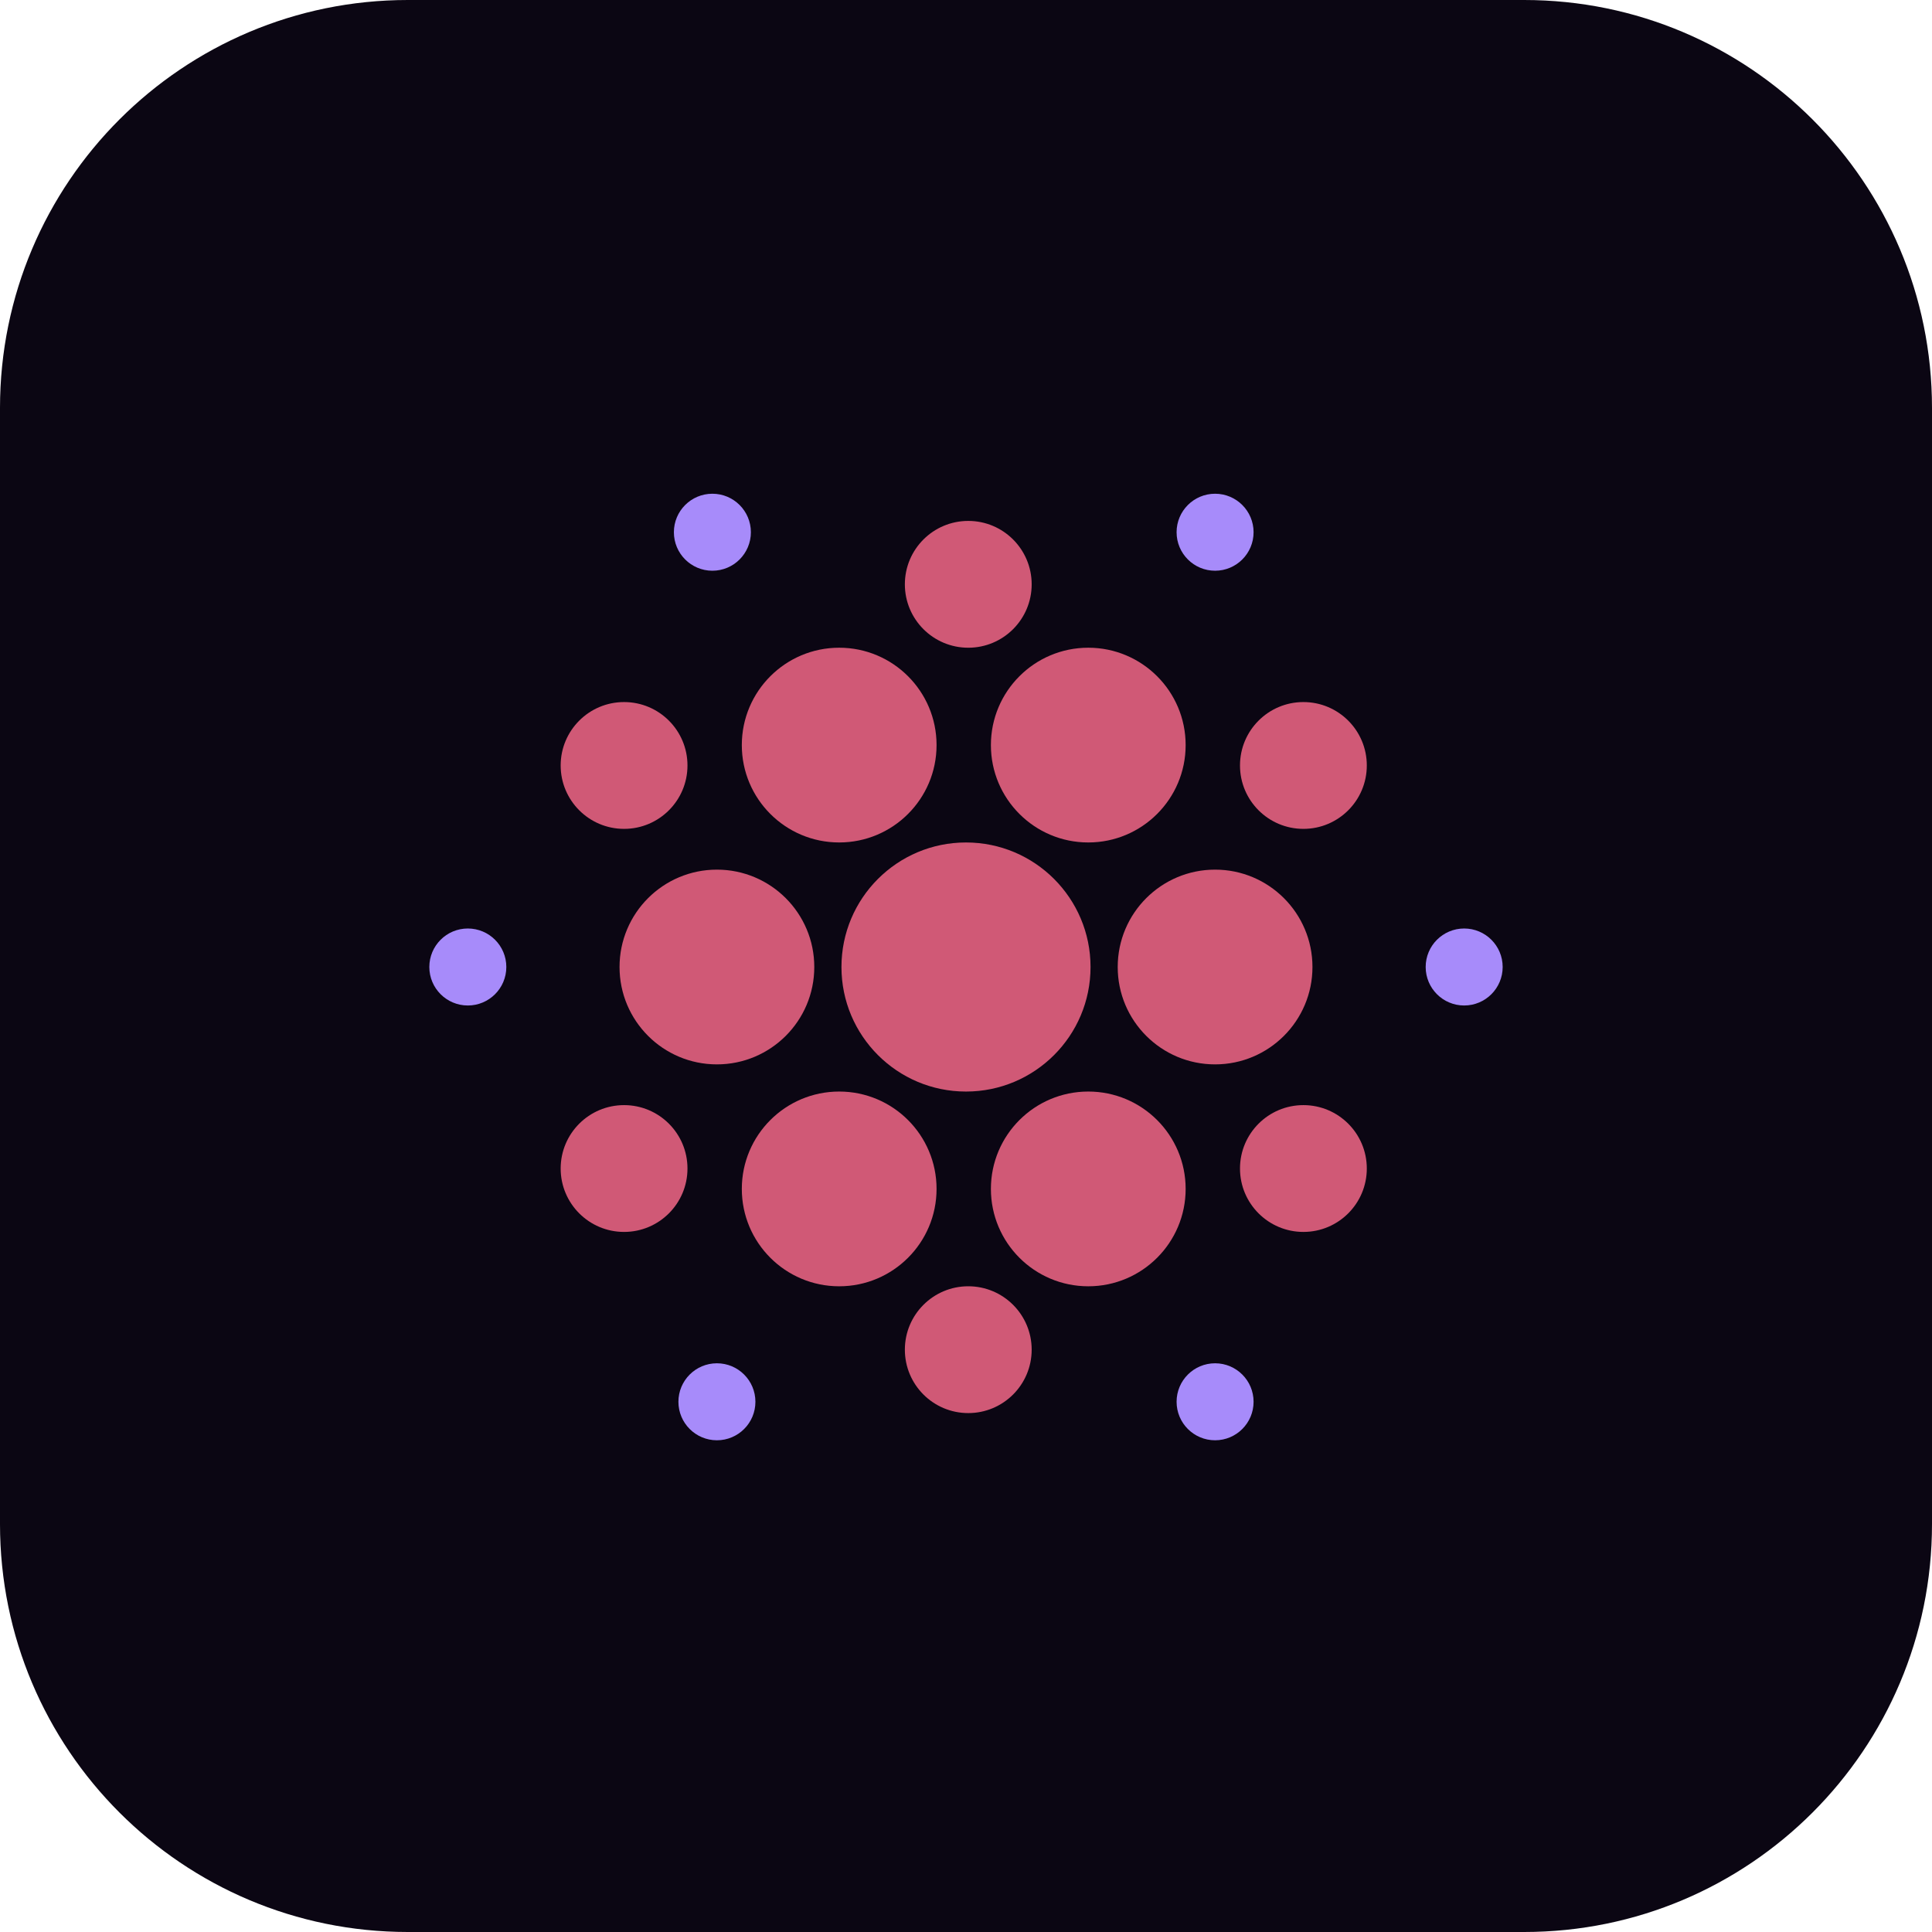
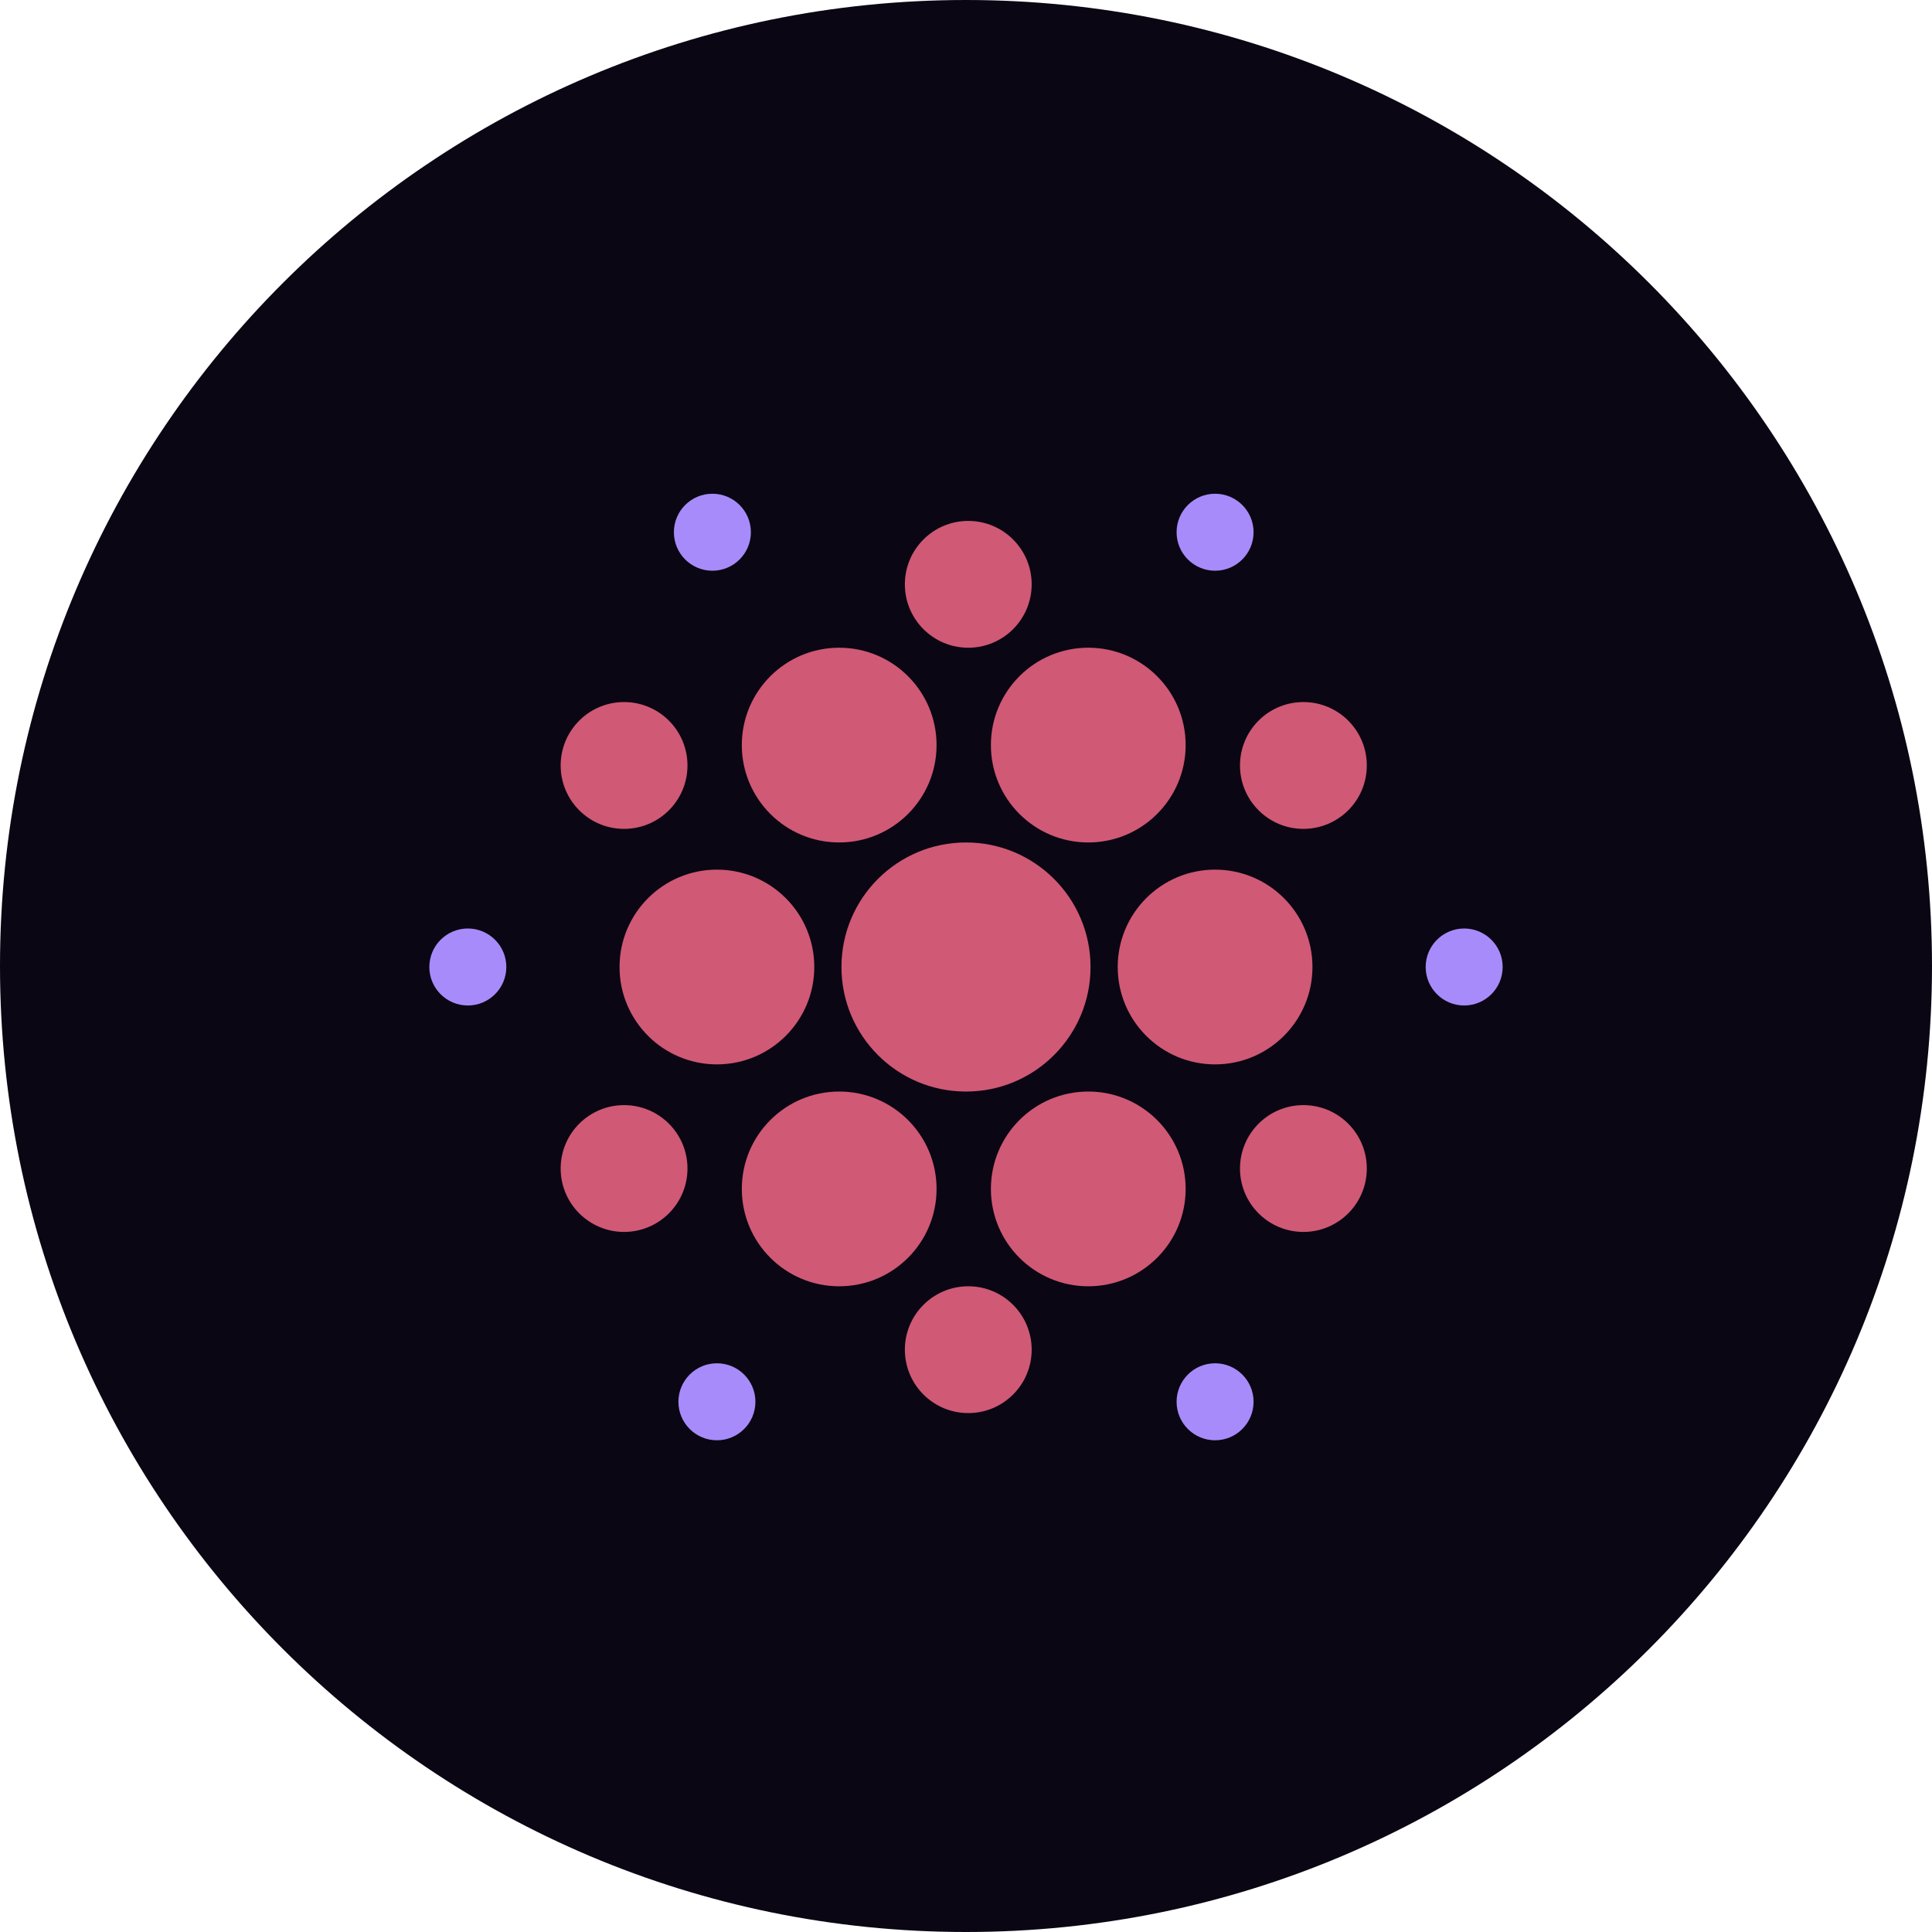
<svg xmlns="http://www.w3.org/2000/svg" viewBox="0 0 270 270" role="img" aria-label="LoveIQ">
-   <rect width="270" height="270" rx="57" fill="#0B0613" />
+   <circle cx="135" cy="135" r="135" fill="#0B0613" />
  <g transform="translate(60 69)">
    <circle cx="75" cy="66.141" r="17.405" fill="#D05976" />
    <circle cx="109.81" cy="66.141" r="13.608" fill="#D05976" />
    <circle cx="40.19" cy="66.141" r="13.608" fill="#D05976" />
    <circle cx="57.278" cy="35.127" r="13.608" fill="#D05976" />
    <circle cx="92.088" cy="35.127" r="13.608" fill="#D05976" />
    <circle cx="92.088" cy="97.153" r="13.608" fill="#D05976" />
    <circle cx="57.278" cy="97.153" r="13.608" fill="#D05976" />
    <circle cx="122.152" cy="37.975" r="8.861" fill="#D05976" />
    <circle cx="27.215" cy="37.975" r="8.861" fill="#D05976" />
    <circle cx="122.152" cy="94.303" r="8.861" fill="#D05976" />
    <circle cx="75.317" cy="119.62" r="8.861" fill="#D05976" />
    <circle cx="75.317" cy="12.66" r="8.861" fill="#D05976" />
    <circle cx="27.215" cy="94.303" r="8.861" fill="#D05976" />
    <circle cx="109.81" cy="5.38" r="5.38" fill="#A78BFA" />
    <circle cx="5.38" cy="66.139" r="5.38" fill="#A78BFA" />
    <circle cx="144.62" cy="66.139" r="5.38" fill="#A78BFA" />
    <circle cx="39.557" cy="5.38" r="5.38" fill="#A78BFA" />
    <circle cx="40.19" cy="126.901" r="5.38" fill="#A78BFA" />
    <circle cx="109.81" cy="126.901" r="5.38" fill="#A78BFA" />
  </g>
</svg>
